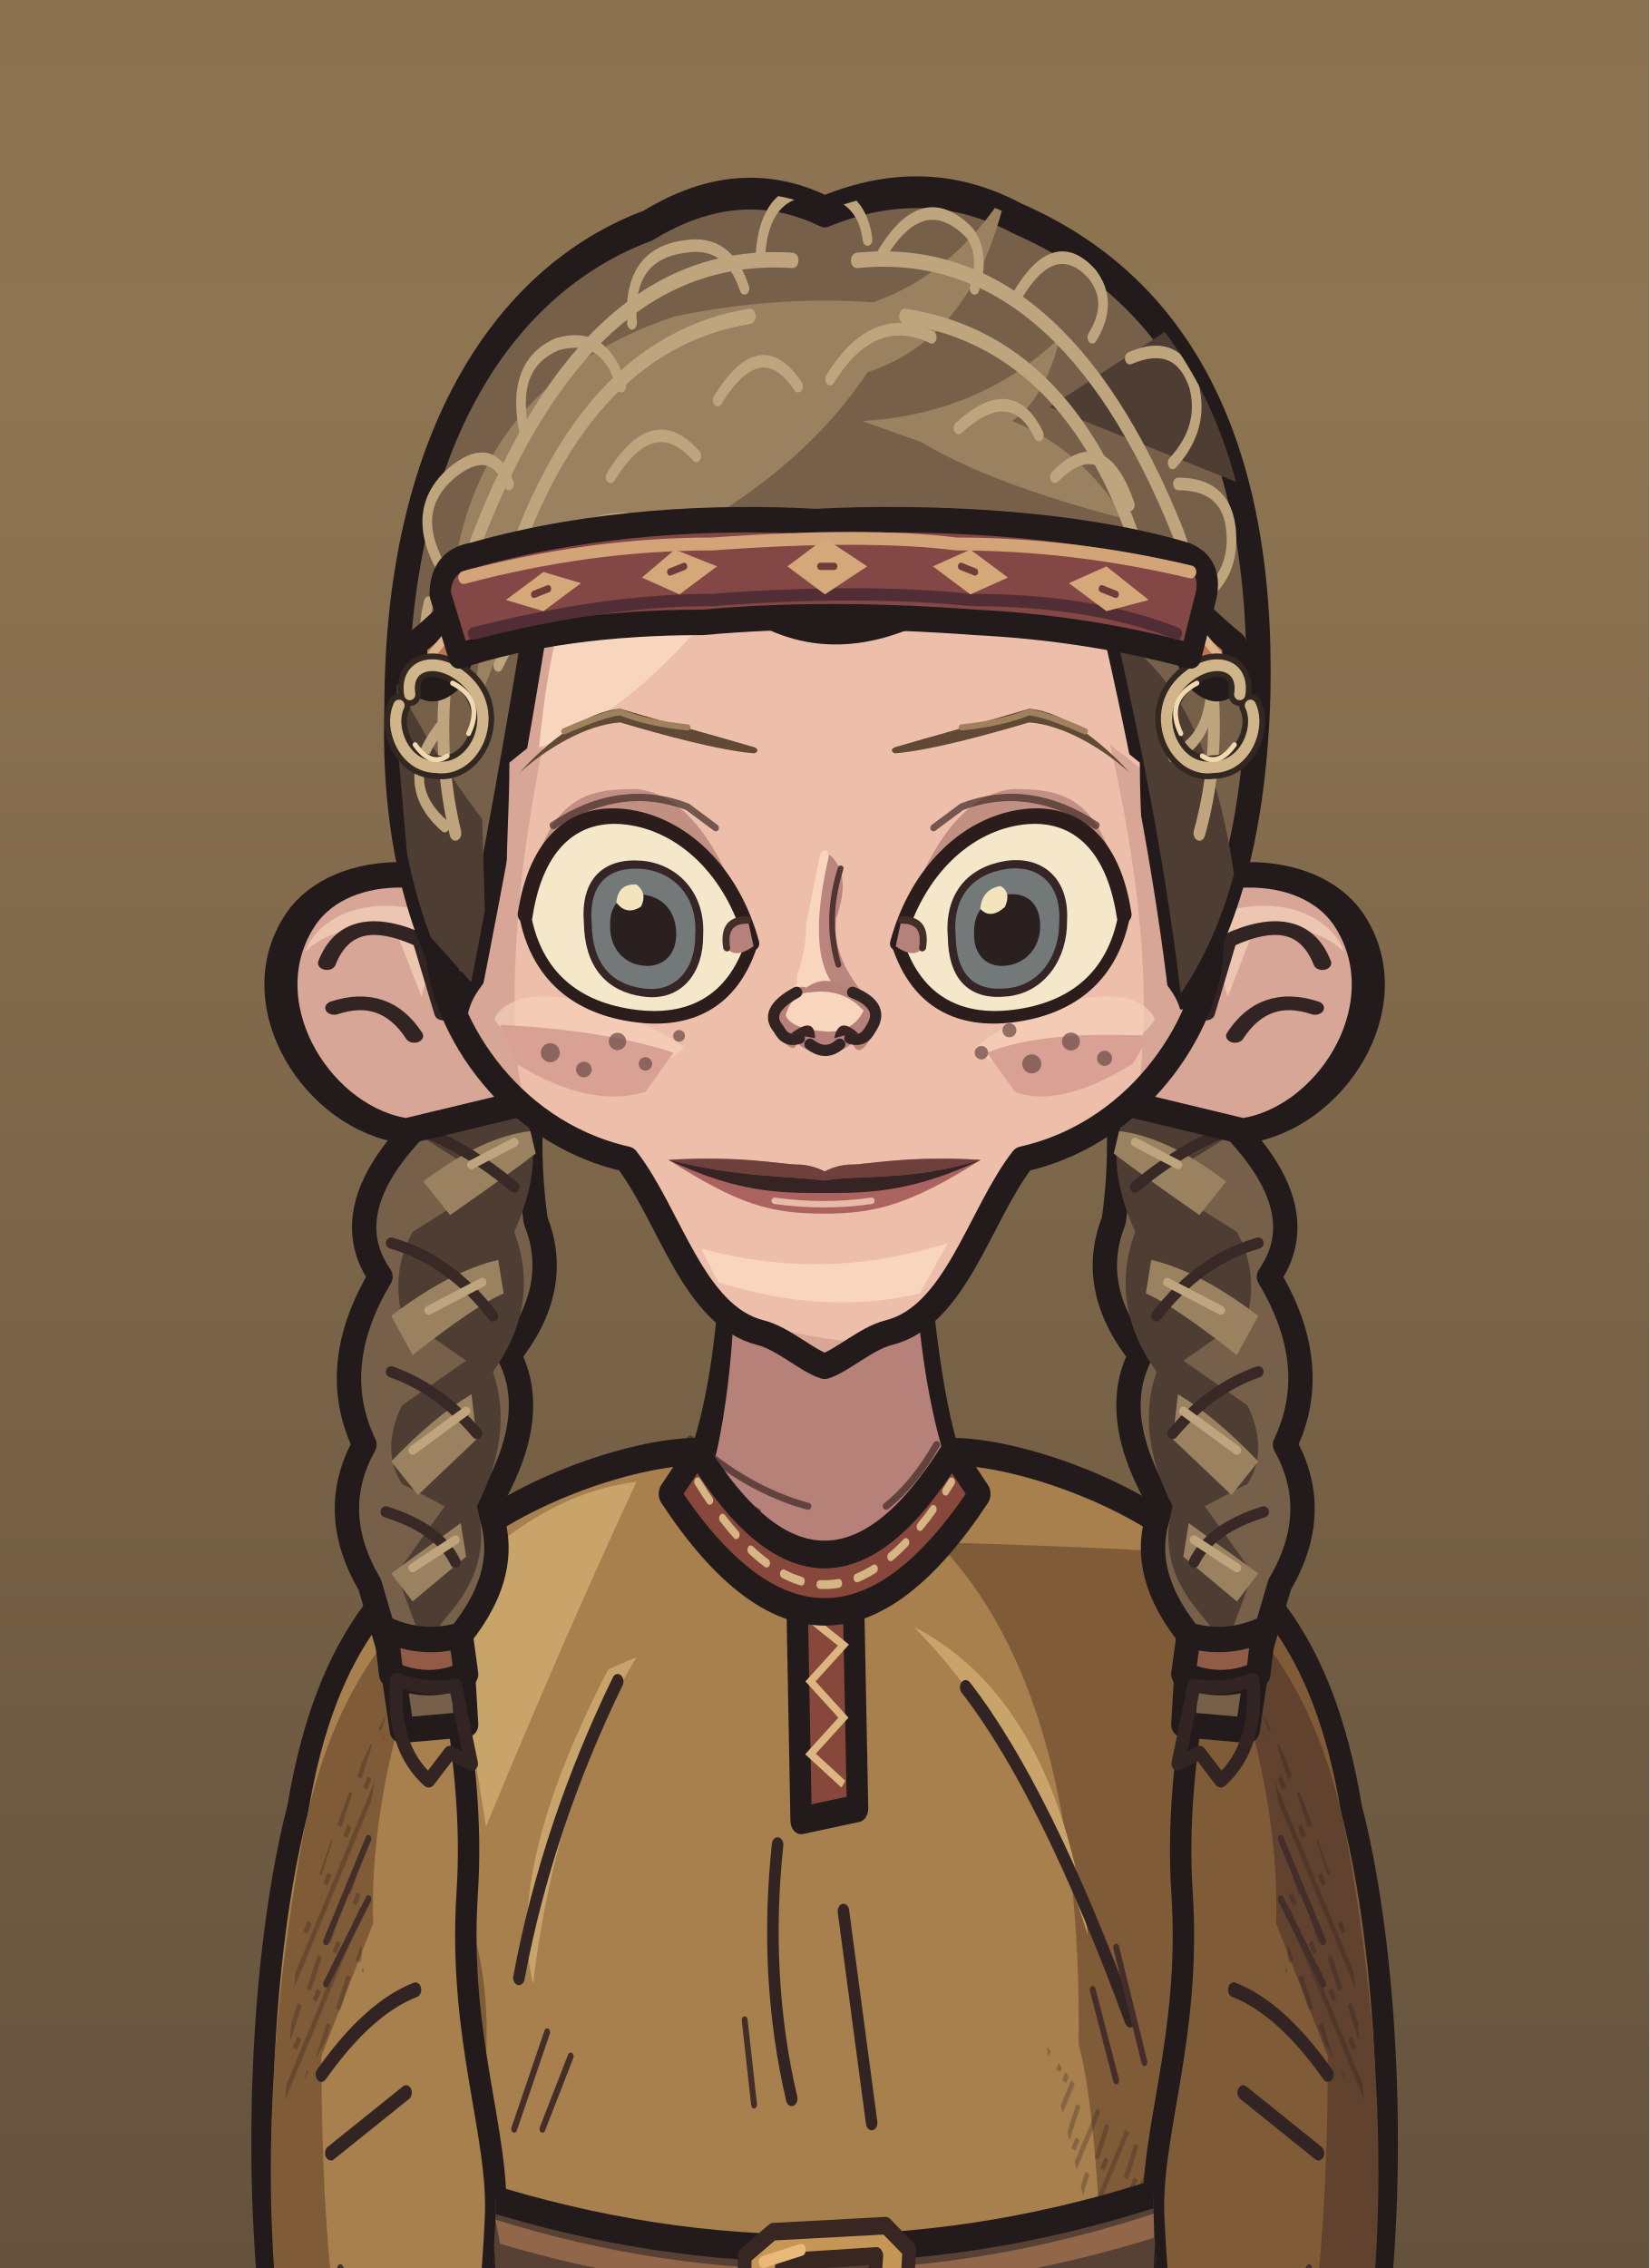
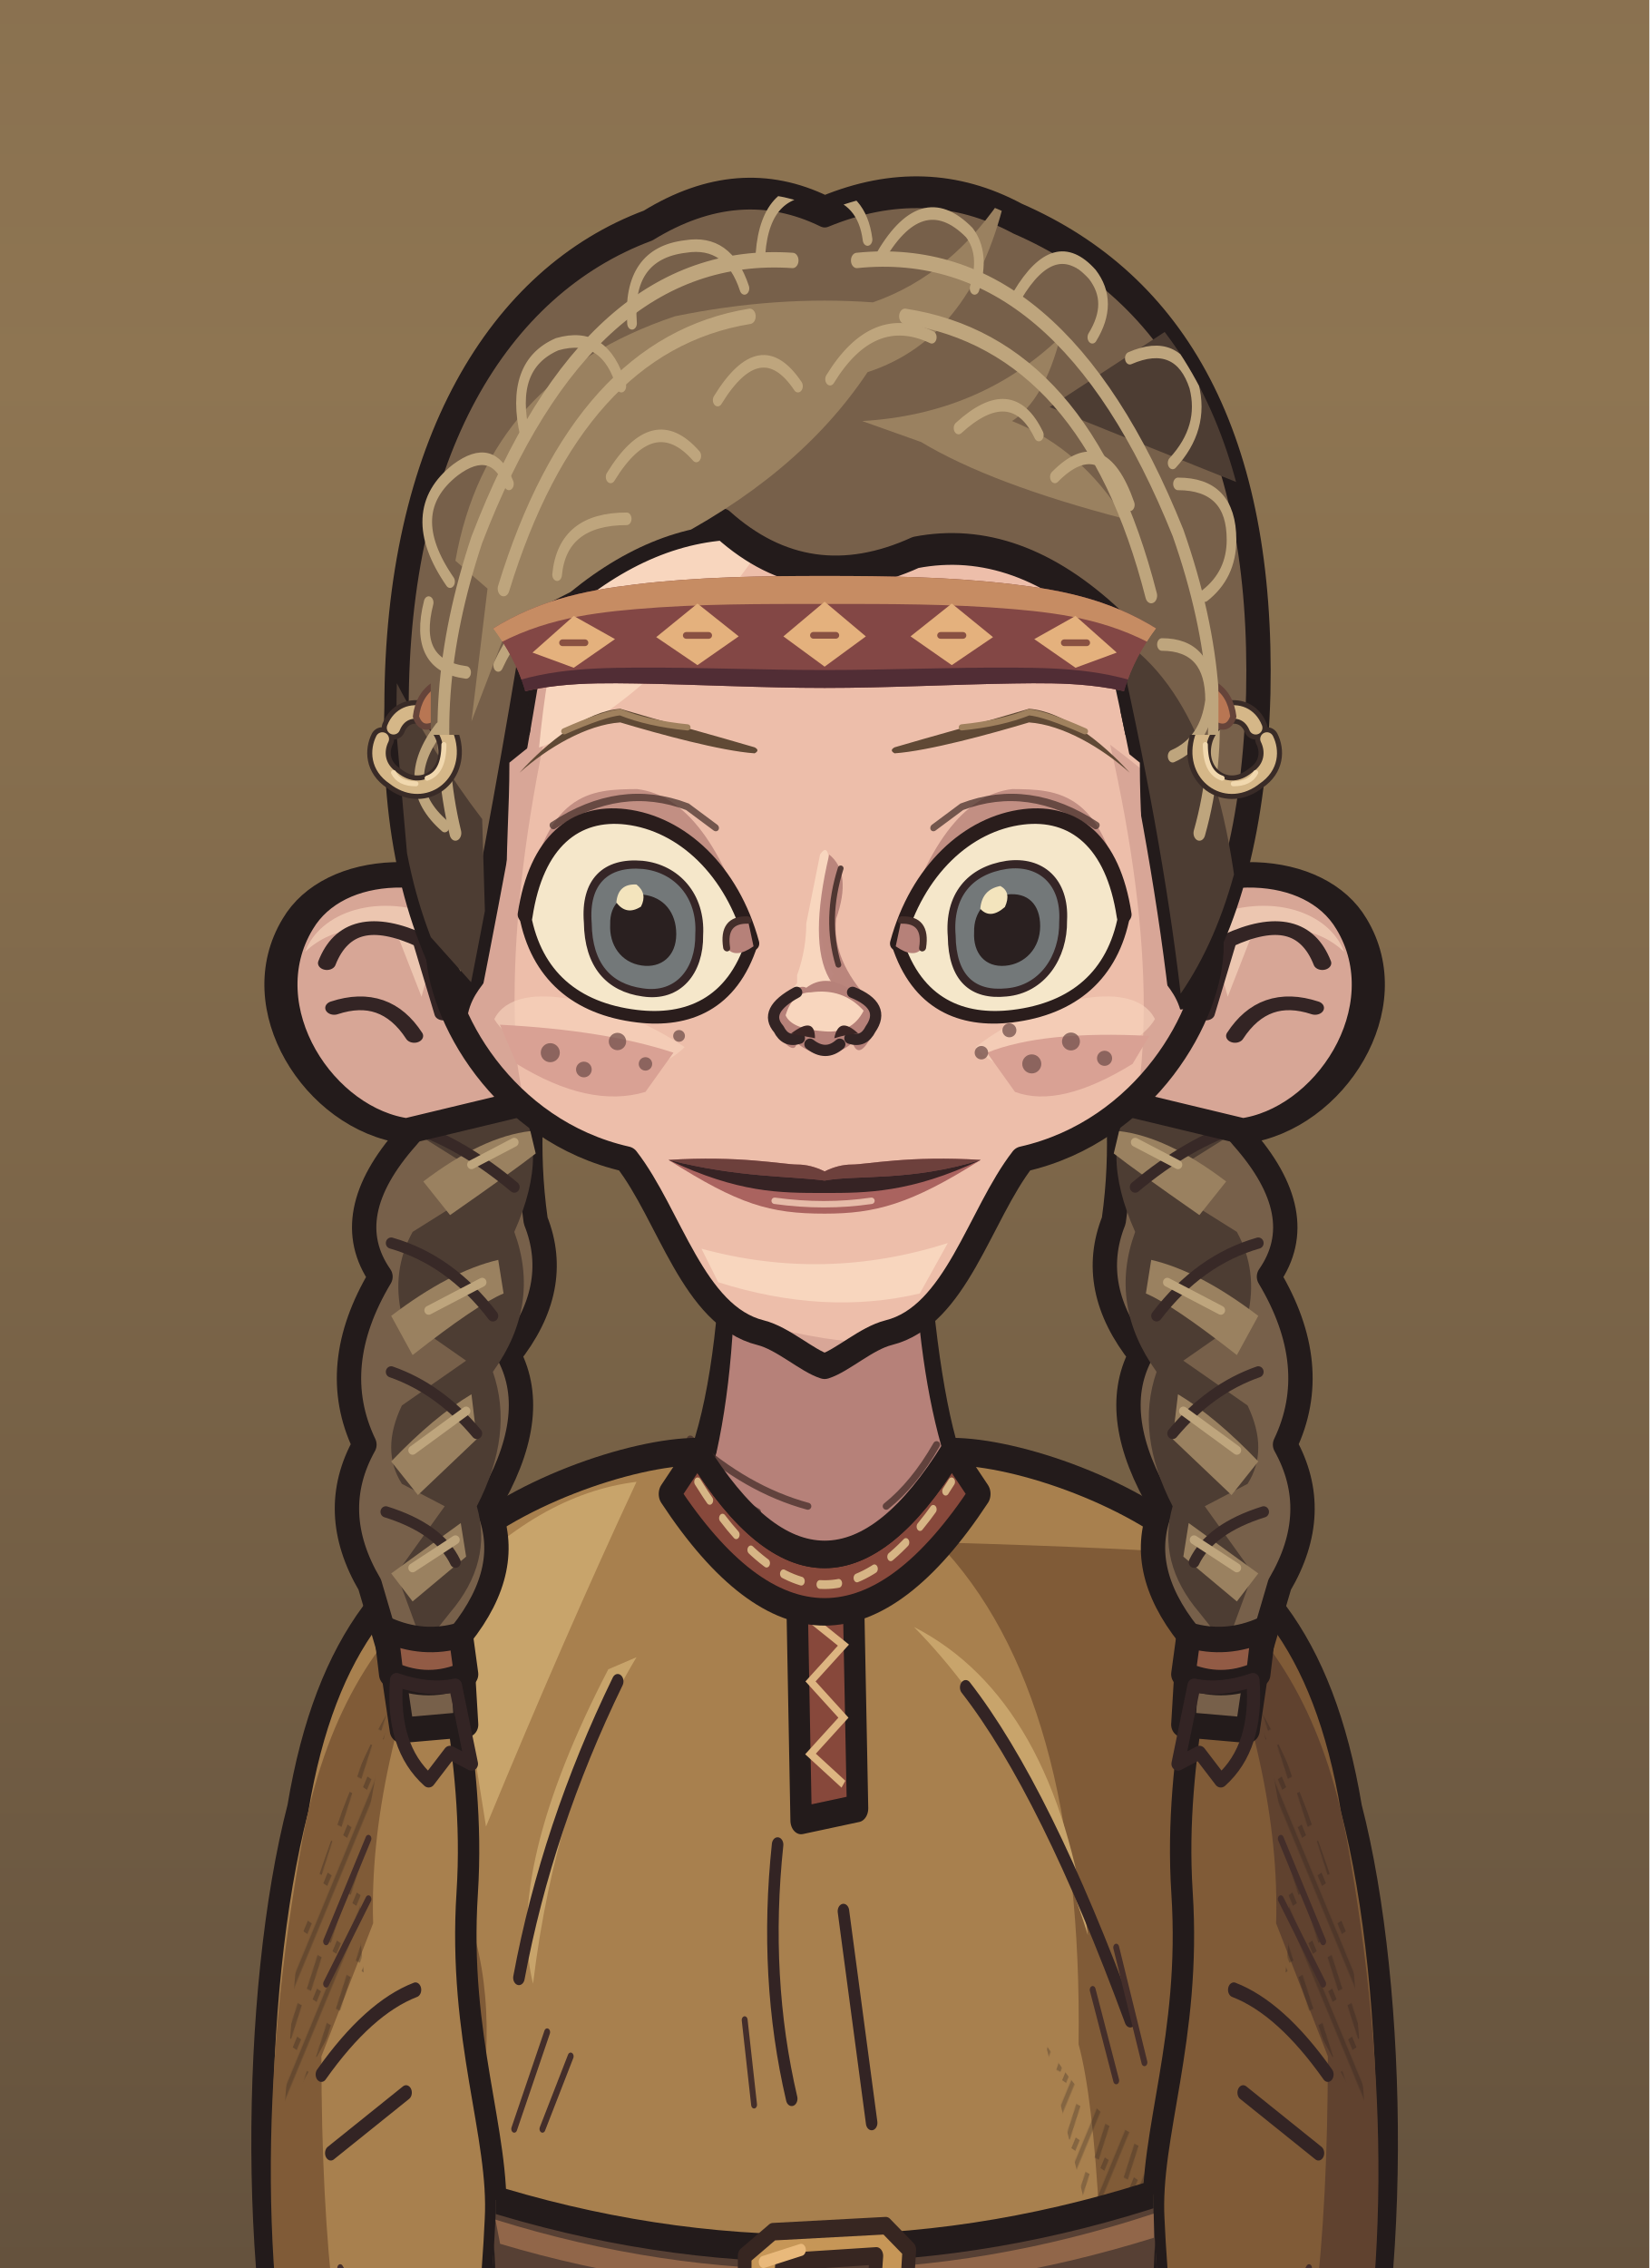
<svg xmlns="http://www.w3.org/2000/svg" xmlns:xlink="http://www.w3.org/1999/xlink" aria-labelledby="title" width="320" height="440" viewBox="0 0 320 440" role="img">
  <defs>
    <style>
      .edge {stroke:#231b1b;stroke-width:4.55;stroke-linecap:round;stroke-linejoin:round}
      .seam {fill:none;stroke:#332424;stroke-width:2.45;stroke-linecap:round;stroke-linejoin:round}
      .etch {fill:none;stroke:#442e2a;stroke-width:1.25;stroke-linecap:round}
      .hair-line {fill:none;stroke:#967661;stroke-width:1.45;stroke-linecap:round}
      .white {fill:#f5e7ca;stroke:#2a1d1c;stroke-width:2.65;stroke-linejoin:round}
      .label {fill:#efdfc1;font:600 20px Georgia,serif}
      .muted {fill:#b8aa96;font:13px 'Segoe UI',sans-serif}
      .section {fill:#dcbb8e;font:600 14px 'Segoe UI',sans-serif}
    </style>
    <linearGradient id="umber" x2="0" y2="1" gradientUnits="objectBoundingBox">
      <stop stop-color="#594639" />
      <stop offset=".56" stop-color="#8e7552" />
      <stop offset="1" stop-color="#3c3029" />
    </linearGradient>
    <linearGradient id="ash" x2="0" y2="1" gradientUnits="objectBoundingBox">
      <stop stop-color="#3b423d" />
      <stop offset=".56" stop-color="#7a7d67" />
      <stop offset="1" stop-color="#242b28" />
    </linearGradient>
    <linearGradient id="rose" x2="0" y2="1" gradientUnits="objectBoundingBox">
      <stop stop-color="#51404a" />
      <stop offset=".56" stop-color="#8a6972" />
      <stop offset="1" stop-color="#372c33" />
    </linearGradient>
    <pattern id="paper-grain" width="63" height="57" patternUnits="userSpaceOnUse">
      <path d="M1 16l2-1m21-4 5-2m16 7 6-1M12 32l3-1m16 11 4-1m20-14 4 1M4 51l5-1m41 0 9-2" fill="none" stroke="#231a1b" stroke-width=".85" opacity=".19" />
      <path d="M4 5l9-1m29 2 2-1M1 40l4-1m12 9 1-1m21-23 4-1m9 12 5-2" fill="none" stroke="#f0dbb5" stroke-width=".85" opacity=".23" />
      <path d="M16 19h.6m13-3h.7m28 6h.7m-39 15h.6m23 4h.6m-12 11h.7m29-39h.7" fill="none" stroke="#21191a" stroke-width="1.2" opacity=".28" stroke-linecap="round" />
    </pattern>
    <pattern id="ink-lines" width="7" height="9" patternUnits="userSpaceOnUse" patternTransform="rotate(28)">
      <path d="M1 -2V10m2.8-8 .6 6m1.9-1v5" stroke="#271d1d" stroke-width=".95" fill="none" opacity=".65" />
    </pattern>
    <radialGradient id="vignette" cx=".5" cy=".39" r=".72">
      <stop offset=".47" stop-color="#20191c" stop-opacity="0" />
      <stop offset="1" stop-color="#20191c" stop-opacity=".48" />
    </radialGradient>
    <g id="firs" fill="currentColor">
      <path d="M10 439Q15 379 12 300L9 220 15 146 15 54 19 80 21 147 28 230 25 326 29 439Z" />
      <path d="M17 169Q27 174 45 174L57 169 49 179 27 187 17 185                M18 194Q29 196 52 192L63 183 56 194 26 205 16 207                M15 225Q46 230 67 218L77 206 71 223 42 238 18 241                M17 252Q48 255 78 245L91 230 84 249 52 266 20 269                M14 282Q40 281 71 278L88 261 84 281 57 291 19 298                M19 312Q43 316 69 310L88 299 84 310 58 322 22 325" />
      <path d="M6 312 0 315V284L11 285M0 266 13 270V250L0 249M0 220 15 221 15 206 0 202                M0 180 16 181V167L0 165M0 141 15 150V138L0 133M0 112 17 127V118L0 104" />
      <path d="M64 440Q55 380 58 324L59 258 63 217 68 222 65 266 68 328 76 440Z                M63 291Q78 294 89 282L100 267 96 283 81 301 62 307                M63 323Q80 323 106 304L98 321 68 339                M63 316Q44 306 37 293L41 307 64 329Z" />
    </g>
    <g id="brambles" fill="none" stroke="currentColor" stroke-linecap="round" stroke-linejoin="round">
      <path stroke-width="3.8" d="M9 440Q13 401 21 380T26 333m-8 57Q39 375 43 352m-28 46Q6 377 0 376M41 440Q41 402 63 385m-20 44q26-6 39-30" />
      <path stroke-width="2" d="M23 364l14-13m-12 4-7-15m20 29 17-4m-15-1 1-11m13 49 2-17m2 14 18-5m-34 32q-12-10-17-10" />
    </g>
    <g id="night-scratches" fill="none" stroke="currentColor" stroke-width="1.2" stroke-linecap="round">
      <path d="M16 113q32-11 54-8m-30 9 16-3m184-40q19-4 44 1m-11 7 19 4                M24 335q33-3 68-16m-44 16 26-4m164-9q31 5 60-3m-39 8 38-3                M27 391q22-6 52-5m168 14q28-8 57-8m-40 11 24-4                M55 178l18-6m177 36 17 3m-12-4 17-1" />
    </g>
    <g id="shirt-setting">
      <rect width="320" height="440" fill="url(#umber)" />
      <path d="M50 217q24 8 64 1l-15 7-56 6m176-90q39-13 70-5l-26 4 28 2-64 6" fill="#856c54" opacity=".5" />
      <use xlink:href="#firs" style="color:#342827" opacity=".52" transform="translate(-26 8)" />
      <use xlink:href="#firs" style="color:#413128" opacity=".58" transform="translate(340 101) scale(-1 .81)" />
      <use xlink:href="#night-scratches" style="color:#dfbb87" opacity=".28" />
      <use xlink:href="#brambles" style="color:#291f22" opacity=".71" />
      <rect width="320" height="440" fill="url(#vignette)" />
      <rect width="320" height="440" fill="url(#paper-grain)" />
    </g>
    <g id="armor-setting">
      <rect width="320" height="440" fill="url(#ash)" />
      <path d="M42 173q49-4 68 3l-43 6 25 3-49 4m151 35q47 10 104-6l-26 14-62 8Z" fill="#707764" opacity=".48" />
      <use xlink:href="#firs" style="color:#27312c" opacity=".64" transform="translate(-36 30)" />
      <use xlink:href="#firs" style="color:#303833" opacity=".75" transform="translate(324 45) scale(-.86 1.03)" />
      <use xlink:href="#brambles" style="color:#252a27" opacity=".62" transform="translate(319 10) scale(-1 1)" />
      <use xlink:href="#night-scratches" style="color:#d8d8a9" opacity=".28" transform="translate(-2 21)" />
      <rect width="320" height="440" fill="url(#vignette)" />
      <rect width="320" height="440" fill="url(#paper-grain)" />
    </g>
    <g id="woman-setting">
      <rect width="320" height="440" fill="url(#rose)" />
      <path d="M44 235q40-4 76-1l-20 6-36 2 19 3-44 5m183-50q35 3 60-3l-24 9-31 2" fill="#775d65" opacity=".6" />
      <use xlink:href="#firs" style="color:#3b2b34" opacity=".58" transform="translate(-20 84) scale(.86 .91)" />
      <use xlink:href="#firs" style="color:#3d2e39" opacity=".68" transform="translate(327 54) scale(-.85 .98)" />
      <path d="M300 440q-2-82-6-173l-9-103 7-35 12 42 9 98 7 171Z                M294 195q-10-18-25-24l-15-1 13-4 11 2 18 15                M285 162q-13-22-34-27l-7 4 7-11 17 4 20 17                M303 242q-18-23-36-27l-13 3 15-9 11 2 21 15" fill="#3a2b33" opacity=".64" />
      <use xlink:href="#brambles" style="color:#2d2229" opacity=".8" transform="translate(12 6)" />
      <use xlink:href="#night-scratches" style="color:#e1b8a8" opacity=".28" transform="translate(0 7)" />
      <rect width="320" height="440" fill="url(#vignette)" />
      <rect width="320" height="440" fill="url(#paper-grain)" />
    </g>
    <pattern id="mail-rings" width="14" height="13" patternUnits="userSpaceOnUse" patternTransform="rotate(-7)">
      <path d="M-1 2q3-3 6 0 1 3-2 5Q0 8-1 5M6 2q3-3 6 0 1 3-2 5Q7 8 6 5M3 8q3-3 6 0 1 3-2 5-3 1-4-2M10 8q3-3 6 0" fill="none" stroke="#2d2c28" stroke-width="1.6" stroke-linecap="round" />
      <path d="M-.5 4q1.5-2 3-1m5 1q1.4-2 3-1M4 10q1.5-2 3-1m4 1q1.4-2 3-1" fill="none" stroke="#9a9b87" stroke-width="1.12" opacity=".78" stroke-linecap="round" />
    </pattern>
    <pattern id="armor-plates" width="47" height="24" patternUnits="userSpaceOnUse" patternTransform="translate(4 4) rotate(2)">
      <path d="M1 0l21 .7 1 18-3 3-17-1-1-4Zm24 1 19-1 2 15-3 7-19-2Z" fill="#85867a" stroke="#352e2a" stroke-width="1.75" stroke-linejoin="round" />
      <path d="M2 2l18 .2-.2 4L5 7 4 17Zm24 0 16-1 1 4-14 2-3 10Z" fill="#a9a58d" />
      <path d="M19 4l4 14-3 3-16-1 13-4Zm22 2 4 10-2 5-17-1 13-4Z" fill="#62655f" />
      <path d="M7 7l1-.5m6 12 3-2m16-7 5-1m-7 5 4-2" fill="none" stroke="#d0c0a0" stroke-width=".9" opacity=".76" />
      <path d="M6 12q2-2 2.7 1-1 2.2-2.7.5Zm12 1q1.8-2 2.4.6-1 2.6-2.5.8Zm11 1q1-2.2 2.8-1-.2 2.9-2.8 2.1Zm12-2q2.2-1.4 2.3.8-1 2.3-2.3.5Z" fill="#3c342d" />
    </pattern>
    <clipPath id="portrait-frame">
      <rect width="320" height="752" />
    </clipPath>
    <clipPath id="wardrobe-torso-mask">
      <path d="M133 273 C119 273 93 280 80 290 C77 305 86 322 84 346 C82 370 91 386 90 400 C89 418 82 476 57 622 Q160 641 263 622 C238 476 231 418 230 400 C229 386 238 370 236 346 C234 322 243 305 240 290 C227 280 201 273 187 273 Q160 307 133 273Z" />
    </clipPath>
    <clipPath id="wardrobe-sleeve-mask">
      <path d="M91 284 C69 291 54 304 48 332 C38 362 37 415 50 445 H92 L109 336Z" />
    </clipPath>
    <clipPath id="face-shape-clip">
      <path d="M 160 54 C 194 54 221 71 225 128 C 226 143 229 156 229 169 C 229 181 217.52 202 195.4 207 C 187.636 217 183.5 235 171.44 238 C 167.44 239 163.168 243 160 244 C 156.832 243 152.56 239 148.56 238 C 136.5 235 132.364 217 124.6 207 C 102.48 202 91 181 91 169 C 91 156 94 143 95 128 C 99 71 126 54 160 54 Z" />
    </clipPath>
    <clipPath id="face-features-eye-left">
      <path d="M-21 0 C-19 -13 -12 -19 -3 -19 C7 -19 16 -12 19.5 0 C16 11 8 15 -1 15 C-12 15 -19 10 -21 0Z" />
    </clipPath>
    <clipPath id="face-features-eye-right">
      <path d="M-21 0 C-19 -13 -12 -19 -3 -19 C7 -19 16 -12 19.5 0 C16 11 8 15 -1 15 C-12 15 -19 10 -21 0Z" />
    </clipPath>
    <clipPath id="face-features-nose-bridge">
      <path d="M154 144H167V179L172 185V187H149V185L154 179Z" />
    </clipPath>
    <mask id="hair-face-opening" maskUnits="userSpaceOnUse" x="0" y="0" width="320" height="440">
      <rect fill="white" x="0" y="0" width="320" height="440" />
      <g clip-path="url(#face-shape-clip)">
        <path d="M103.7 136.2C110.5 130.664 117.5 125.182 123.5 124.782C130.5 126.882 141.5 129.882 149 131.664Q160 139.664 171 131.664C178.5 129.882 189.5 126.882 196.5 124.782C202.5 125.182 209.5 130.664 216.3 136.2C216.3 145.2 216.9 149 216.9 166C216.9 175 224 175 224 184V300H96V184C96 175 103.1 175 103.1 166C103.1 149 103.7 145.2 103.7 136.2Z" fill="black" />
      </g>
    </mask>
    <clipPath id="hair-crown-clip">
-       <path d="M93 176Q79 159 80 133C80 96 99 72 127 64Q144 56 160 62Q179 56 196 63C226 73 242 95 241 131Q240 159 226.5 174Q223 151 214 121Q196 108 177 119 Q157 126 141 115 Q123 108 106 121Q101 145 93 176Z" />
+       <path d="M93 176Q79 159 80 133C80 96 99 72 127 64Q144 56 160 62Q179 56 196 63C226 73 242 95 241 131Q240 159 226.5 174Q223 151 214 121Q196 108 177 110.817 Q157 117.817 141 106.817 Q123 108 106 121Q101 145 93 176Z" />
+     </clipPath>
+     <clipPath id="headband-temple-hair">
+       <path d="M89.618 109.458H98.618Q107.618 119.858 107.618 131.258H89.618Z" />
+       <path d="M89.618 109.458H98.618Q107.618 119.858 107.618 131.258H89.618Z" transform="translate(320 0) scale(-1 1)" />
    </clipPath>
    <clipPath id="full-costume-hands-clip">
      <rect x="0" y="447" width="320" height="305" />
    </clipPath>
  </defs>
  <svg width="320" height="440" viewBox="81.938 380.67 156.125 214.671" overflow="hidden">
    <rect width="320" height="752" fill="url(#umber)" />
    <g data-part="child-figure" transform="translate(160 731) scale(0.53) translate(-160 -661)">
      <g data-part="full-costume">
        <ellipse cx="160" cy="661" rx="98" ry="10" fill="#261f20" opacity=".5" />
        <g transform="matrix(1 0 0 .76 0 105.6)">
          <g>
            <g transform="translate(9 0)">
              <path d="M99 689Q119 683 138 691L142 718Q139 728 120 729H86Q72 728 77 717Q82 708 99 704Z" fill="#654939" class="edge" />
              <path d="M86 718Q108 706 137 711L139 720Q110 730 83 724Z" fill="#87624a" />
              <path d="M101 711L103 700Q115 704 136 707" class="etch" />
              <path d="M83 725Q108 731 137 724" class="seam" />
            </g>
          </g>
          <g transform="translate(320 0) scale(-1 1)">
            <g transform="translate(9 0)">
              <path d="M99 689Q119 683 138 691L142 718Q139 728 120 729H86Q72 728 77 717Q82 708 99 704Z" fill="#654939" class="edge" />
              <path d="M86 718Q108 706 137 711L139 720Q110 730 83 724Z" fill="#87624a" />
              <path d="M101 711L103 700Q115 704 136 707" class="etch" />
              <path d="M83 725Q108 731 137 724" class="seam" />
            </g>
          </g>
        </g>
      </g>
      <g clip-path="url(#portrait-frame)">
        <g data-part="neck">
          <g id="face-shape-neck">
            <path d="M 144 219 Q 143 249 137 263 Q 130 270 114 278 L 131 301 189 301 206 278 Q 190 270 183 263 Q 178 250 176 219 Z" fill="#e0b09f" class="edge" />
            <path d="M 144 224 176 224 Q 177 247 182 262 Q 178 275 160 277 Q 142 275 139 266 Q 144 249 144 224 Z" fill="#b68179" />
            <path d="M 136 257 q 10 9 21 12 m -16 -3 7 4 m 32 -12 q -4 7 -9 11" class="etch" opacity=".75" />
          </g>
        </g>
        <g data-part="wardrobe" transform="matrix(0.84 0 0 1.08 25.6 -35.6)">
          <path d="M91 284 C69 291 54 304 48 332 C38 362 37 415 50 445 H92 L109 336Z" fill="#a8804e" class="edge" />
          <path d="M49 337 Q56 308 80 294 Q63 326 64 351 L53 373 Q53 421 64 444 H50 Q35 397 49 337Z" fill="#805b37" />
          <path d="M48 354 Q59 326 68 315 Q59 342 62 359 L45 383Z" fill="url(#ink-lines)" opacity=".44" />
          <path d="M53 376 q10 -11 20 -14 m-18 27 16 -10 M52 414 q4 11 13 21" class="seam" />
          <path d="M54 354 l9 -17 m-9 24 9 -14 m-6 61 10 13" class="etch" />
          <g clip-path="url(#wardrobe-sleeve-mask)">
            <path d="M44 437Q71 444 97 437V445H44Z" fill="#805b37" />
            <path d="M44 437Q71 444 97 437" fill="none" stroke="#60422f" stroke-width="2" />
          </g>
          <g transform="translate(320 0) scale(-1 1)">
            <path d="M91 284 C69 291 54 304 48 332 C38 362 37 415 50 445 H92 L109 336Z" fill="#805b37" class="edge" />
            <path d="M49 337 Q56 308 80 294 Q63 326 64 351 L53 373 Q53 421 64 444 H50 Q35 397 49 337Z" fill="#60422f" />
            <path d="M48 354 Q59 326 68 315 Q59 342 62 359 L45 383Z" fill="url(#ink-lines)" opacity=".44" />
            <path d="M53 376 q10 -11 20 -14 m-18 27 16 -10 M52 414 q4 11 13 21" class="seam" />
            <path d="M54 354 l9 -17 m-9 24 9 -14 m-6 61 10 13" class="etch" />
            <g clip-path="url(#wardrobe-sleeve-mask)">
              <path d="M44 437Q71 444 97 437V445H44Z" fill="#805b37" />
              <path d="M44 437Q71 444 97 437" fill="none" stroke="#60422f" stroke-width="2" />
            </g>
          </g>
          <path d="M133 273 C119 273 93 280 80 290 C77 305 86 322 84 346 C82 370 91 386 90 400 C89 418 82 476 57 622 Q160 641 263 622 C238 476 231 418 230 400 C229 386 238 370 236 346 C234 322 243 305 240 290 C227 280 201 273 187 273 Q160 307 133 273Z" fill="#a8804e" />
          <g data-part="torso" clip-path="url(#wardrobe-torso-mask)">
            <path d="M80 296 Q99 280 120 278 Q105 303 88 335Z" fill="#c8a46b" />
            <path d="M184 288 Q227 289 240 290 L268 632 H213 Q226 405 214 371 Q215 313 184 288Z" fill="#805b37" />
            <path d="M81 344 Q91 359 87 381 L72 402 L64 359Z" fill="#805b37" />
            <path d="M207 371 Q223 390 235 386 L234 416 L220 412Z" fill="url(#ink-lines)" opacity=".42" />
            <path d="M120 307 Q103 329 98 361 Q92 342 114 309Z M179 302 Q209 314 216 353 Q203 321 179 302Z" fill="#c8a46b" />
            <path d="M133 412Q124 460 113 617Q100 602 133 412Z M174 418Q185 444 197 619Q183 606 174 418Z" fill="#c8a46b" opacity=".68" />
            <path d="M134 423Q120 480 113 610 M158 447Q157 490 150 612" class="etch" />
            <path d="M62 615Q160 634 258 615" class="seam" />
            <path d="M116 311 Q101 335 95 360 M190 312 Q207 329 225 367 M150 338 q-3 22 3 42 m11 -31 6 35 M184 420q5 12 6 24" class="seam" />
            <path d="M101 369 l-7 16 m12 -12 -6 12 M222 355 l6 19 m-11 -12 5 15 M143 367 l2 14 m65 44 4 13" class="etch" />
            <path d="M154 292h12l1 40-12 2Z" fill="#87483b" class="edge" />
            <path d="M156 300l8 5-7 6 7 6-7 6 7 5" fill="none" stroke="#ddb581" stroke-width="1.4" />
            <path d="M133 273 Q160 307 187 273 L193 280 Q160 319 127 280Z" fill="#87483b" class="edge" />
            <path d="M133 278 Q160 312 187 278" fill="none" stroke="#d6b585" stroke-width="1.45" stroke-dasharray="4 4" stroke-linecap="round" />
          </g>
          <path d="M133 273 C119 273 93 280 80 290 C77 305 86 322 84 346 C82 370 91 386 90 400 C89 418 82 476 57 622 Q160 641 263 622 C238 476 231 418 230 400 C229 386 238 370 236 346 C234 322 243 305 240 290 C227 280 201 273 187 273 Q160 307 133 273Z" fill="none" class="edge" />
          <g data-part="belt" clip-path="url(#wardrobe-torso-mask)">
            <path d="M87 396 Q160 414 233 395 L232 413 Q160 430 88 414Z" fill="#574034" class="edge" />
            <path d="M90 400 Q160 417 230 399 L230 403 Q160 420 91 404Z" fill="#916649" />
            <path d="M92 410 Q160 426 228 409" fill="none" stroke="#bd9369" stroke-width="1.35" stroke-dasharray="3 3" stroke-linecap="round" />
            <path d="M149 402l24 -1 5 4-1 13-5 4-24 -1-5 -4v-11Z M151 407l-1 9 20 1 1 -11Z" fill="#c69657" fill-rule="evenodd" stroke="#372621" stroke-width="2.9" stroke-linejoin="round" />
            <path d="M156 412l16 -1m-25 -4 8 -2" fill="none" stroke="#e9b97b" stroke-width="2" stroke-linecap="round" />
          </g>
        </g>
        <g id="hair-braid" transform="matrix(0.956 0 0 1 7.059 0)">
          <g transform="translate(0 10)">
            <path d="M220 155C232 169 227 181 238 193Q251 207 243 218q10 16 3 30 7 12-1 25l-4 13-2 13-12-1 1-16q-10-12-5-23-10-16-4-27-10-12-5-24C218 181 208 169 220 155Z" fill="#77604a" class="edge" />
            <path d="M229 184Q235 188 237 192l-15 9 15 9q4 7 2 15l-12 8 12 8q4 8 0 14l-8 4 9 12-5 13-5-6q-8-9-5-19-7-13-3-24-9-12-4-25-7-15 0-24Z" fill="#4d3d33" />
            <path d="M215 192q9 1 20 9l-5 6q-12-8-16-11Zm6 23q9 2 20 10l-4 7q-12-9-17-11Zm5 24q7 4 15 12l-5 6-11-10Zm2 23 13 9-4 5-10-8Z" fill="#9a8160" />
            <path d="M218 202q10-8 20-11m-16 34q8-10 19-13m-16 34q7-8 16-11m-12 34q3-6 13-9" fill="none" stroke="#382927" stroke-width="2" stroke-linecap="round" stroke-linejoin="round" />
            <path d="M218 194l8 4m-2 21 10 5m-7 18 10 7m-8 16 8 5" fill="none" stroke="#bea57d" stroke-width="1.6" stroke-linecap="round" stroke-linejoin="round" />
            <path d="M228 282q7 2 14-1l-1 8q-7 3-14 0Z" fill="#925b45" class="edge" />
            <path d="M229 291q5 1 11-1 1 12-6 18l-4-5-4 2Z" fill="#4d3d33" class="seam" />
          </g>
          <g transform="translate(320 0) scale(-1 1)">
            <g transform="translate(0 10)">
              <path d="M220 155C232 169 227 181 238 193Q251 207 243 218q10 16 3 30 7 12-1 25l-4 13-2 13-12-1 1-16q-10-12-5-23-10-16-4-27-10-12-5-24C218 181 208 169 220 155Z" fill="#77604a" class="edge" />
              <path d="M229 184Q235 188 237 192l-15 9 15 9q4 7 2 15l-12 8 12 8q4 8 0 14l-8 4 9 12-5 13-5-6q-8-9-5-19-7-13-3-24-9-12-4-25-7-15 0-24Z" fill="#4d3d33" />
              <path d="M215 192q9 1 20 9l-5 6q-12-8-16-11Zm6 23q9 2 20 10l-4 7q-12-9-17-11Zm5 24q7 4 15 12l-5 6-11-10Zm2 23 13 9-4 5-10-8Z" fill="#9a8160" />
              <path d="M218 202q10-8 20-11m-16 34q8-10 19-13m-16 34q7-8 16-11m-12 34q3-6 13-9" fill="none" stroke="#382927" stroke-width="2" stroke-linecap="round" stroke-linejoin="round" />
              <path d="M218 194l8 4m-2 21 10 5m-7 18 10 7m-8 16 8 5" fill="none" stroke="#bea57d" stroke-width="1.6" stroke-linecap="round" stroke-linejoin="round" />
              <path d="M228 282q7 2 14-1l-1 8q-7 3-14 0Z" fill="#925b45" class="edge" />
              <path d="M229 291q5 1 11-1 1 12-6 18l-4-5-4 2Z" fill="#4d3d33" class="seam" />
            </g>
          </g>
        </g>
        <g id="face-shape">
          <g id="face-shape-ears">
            <g transform="translate(101 179) scale(-1.3 1)">
              <path d="M -4 -15 C 7 -26 22 -25 27 -14 C 34 1 24 21 12 23 L -4 18 Z" fill="#d7a696" class="edge" />
              <path d="M 7 -15 C 16 -20 24 -16 26 -9 C 22 -14 16 -14 13 -11 L 10 -1 Z" fill="#f8d6be" opacity=".66" />
              <path d="M 23 -7 Q 20 -17 10 -11 L 7 2 M 22 1 Q 15 -2 11 6" class="seam" />
            </g>
            <g transform="translate(219 179) scale(1.3 1)">
              <path d="M -4 -15 C 7 -26 22 -25 27 -14 C 34 1 24 21 12 23 L -4 18 Z" fill="#d7a696" class="edge" />
              <path d="M 7 -15 C 16 -20 24 -16 26 -9 C 22 -14 16 -14 13 -11 L 10 -1 Z" fill="#f8d6be" opacity=".66" />
              <path d="M 23 -7 Q 20 -17 10 -11 L 7 2 M 22 1 Q 15 -2 11 6" class="seam" />
            </g>
          </g>
          <path d="M 160 54 C 194 54 221 71 225 128 C 226 143 229 156 229 169 C 229 181 217.52 202 195.4 207 C 187.636 217 183.5 235 171.44 238 C 167.44 239 163.168 243 160 244 C 156.832 243 152.56 239 148.56 238 C 136.5 235 132.364 217 124.6 207 C 102.48 202 91 181 91 169 C 91 156 94 143 95 128 C 99 71 126 54 160 54 Z" fill="#edbeaa" />
          <g clip-path="url(#face-shape-clip)">
            <path d="M 70 141 Q 104 91 123 84 Q 102 148 105 189 Q 110 231 160 239 Q 192 244 211 214 Q 223 186 211 133 Q 235 151 250 174 L 250 265 70 265 Z" fill="#d8a697" />
            <path d="M 109 133.5 Q 114 80 142 79 Q 173 70 195 88 Q 174 79 152 93 Q 130 126 109 133.5 Z" fill="#f8d6be" />
            <g transform="translate(160 0) scale(-1 1)">
              <path d="M 25 187 C 37 179 55 174 59 182 C 55 189 34 196 25 187 Z" fill="#f8d6be" opacity=".605" />
              <path d="M 27 188 Q 39 184 58 183 L 55 190 Q 42 198 32 195 Z" fill="#d9a194" />
            </g>
            <g transform="translate(160 0) scale(1 1)">
              <path d="M 27 187 C 37 179 55 174 59 182 C 55 189 34 196 27 187 Z" fill="#f8d6be" opacity=".605" />
              <path d="M 29 188 Q 39 184 58 185 L 55 190 Q 42 198 34 195 Z" fill="#d9a194" />
            </g>
            <path d="M 92 183 Q 99 211 120 232 L 132 247 119 248 Q 98 234 85 212 Z M 229 184 Q 224 217 203 241 L 193 250 209 247 Q 230 233 240 211 Z" fill="url(#ink-lines)" opacity=".14" />
            <path d="M 138 223 Q 160 229 182 222 L 177 231 Q 160 235 141 229 Z" fill="#f8d6be" />
            <circle cx="111" cy="188" r="1.7" fill="#76534e" opacity=".78" />
            <circle cx="117" cy="191" r="1.4" fill="#76534e" opacity=".78" />
            <circle cx="123" cy="186" r="1.55" fill="#76534e" opacity=".78" />
            <circle cx="128" cy="190" r="1.2" fill="#76534e" opacity=".78" />
            <circle cx="134" cy="185" r="1.05" fill="#76534e" opacity=".78" />
            <circle cx="188" cy="188" r="1.2" fill="#76534e" opacity=".78" />
            <circle cx="193" cy="184" r="1.25" fill="#76534e" opacity=".78" />
            <circle cx="197" cy="190" r="1.7" fill="#76534e" opacity=".78" />
            <circle cx="204" cy="186" r="1.6" fill="#76534e" opacity=".78" />
            <circle cx="210" cy="189" r="1.35" fill="#76534e" opacity=".78" />
          </g>
          <path d="M 160 54 C 194 54 221 71 225 128 C 226 143 229 156 229 169 C 229 181 217.52 202 195.4 207 C 187.636 217 183.5 235 171.44 238 C 167.44 239 163.168 243 160 244 C 156.832 243 152.56 239 148.56 238 C 136.5 235 132.364 217 124.6 207 C 102.48 202 91 181 91 169 C 91 156 94 143 95 128 C 99 71 126 54 160 54 Z" fill="none" class="edge" />
        </g>
        <g clip-path="url(#face-shape-clip)">
          <g data-part="eyes">
            <g transform="matrix(1 0.12 0 1.04 127.5 166)">
              <path d="M-21 0 C-18 -22 -9 -23 -1 -24 Q12 -24 19.5 0Z" fill="#b68179" opacity=".78" />
              <path d="M-16 -16 Q-4 -25 8 -22 L13 -19" class="etch" opacity=".72" />
              <path d="M-21 0 C-19 -13 -12 -19 -3 -19 C7 -19 16 -12 19.5 0 C16 11 8 15 -1 15 C-12 15 -19 10 -21 0Z" class="white" style="stroke-width:2.15" />
              <g clip-path="url(#face-features-eye-left)">
                <g transform="translate(0 0) scale(1 1)">
                  <path d="M-9.8 0 C-10.4 -7 -6.6 -10.9 0 -11.1 C6.1 -11.2 10.5 -7 10.1 -.3 C10.2 5.9 6.4 11 0 10.8 C-6.1 10.7 -9.7 7.2 -9.8 0Z" fill="#737879" stroke="#352526" stroke-width="1.4" />
                  <path d="M-5.8 -.2C-5.9-3.8-3.5-6 .1-6 3.8-6 6-3.6 6 .1 6 3.9 3.3 6.3-.2 6.2-3.9 6.1-6 3.3-5.8-.2Z" fill="#2a2020" />
                  <path d="M-4.7-4.1Q-4.4-7.4-1.1-7.6 .9-6.3-.3-3.9-2.9-2-4.7-4.1Z" fill="#f3e4bd" />
                </g>
              </g>
              <path d="M-21 0 C-19 -13 -12 -19 -3 -19 C7 -19 16 -12 19.5 0" fill="none" stroke="#2a1d1c" stroke-width="2.65" stroke-linecap="round" />
              <path d="M18.8 -3.8 Q14.2 -3.4 15 1.4 Q16.5 3.2 19.8 .6Z" fill="#b68179" />
              <path d="M18.8 -3.8 Q14.2 -3.4 15 1.4" class="etch" />
            </g>
            <g transform="matrix(-1 0.12 0 1.04 192.5 166)">
              <path d="M-21 0 C-18 -22 -9 -23 -1 -24 Q12 -24 19.5 0Z" fill="#b68179" opacity=".78" />
              <path d="M-16 -16 Q-4 -25 8 -22 L13 -19" class="etch" opacity=".72" />
              <path d="M-21 0 C-19 -13 -12 -19 -3 -19 C7 -19 16 -12 19.5 0 C16 11 8 15 -1 15 C-12 15 -19 10 -21 0Z" class="white" style="stroke-width:2.15" />
              <g clip-path="url(#face-features-eye-right)">
                <g transform="translate(0 0) scale(-1 1)">
                  <path d="M-9.8 0 C-10.4 -7 -6.6 -10.9 0 -11.1 C6.1 -11.2 10.5 -7 10.1 -.3 C10.2 5.9 6.4 11 0 10.8 C-6.1 10.7 -9.7 7.2 -9.8 0Z" fill="#737879" stroke="#352526" stroke-width="1.4" />
                  <path d="M-5.8 -.2C-5.9-3.8-3.5-6 .1-6 3.8-6 6-3.6 6 .1 6 3.9 3.3 6.3-.2 6.2-3.9 6.1-6 3.3-5.8-.2Z" fill="#2a2020" />
                  <path d="M-4.7-4.1Q-4.4-7.4-1.1-7.6 .9-6.3-.3-3.9-2.9-2-4.7-4.1Z" fill="#f3e4bd" />
                </g>
              </g>
              <path d="M-21 0 C-19 -13 -12 -19 -3 -19 C7 -19 16 -12 19.5 0" fill="none" stroke="#2a1d1c" stroke-width="2.65" stroke-linecap="round" />
              <path d="M18.8 -3.8 Q14.2 -3.4 15 1.4 Q16.5 3.2 19.8 .6Z" fill="#b68179" />
              <path d="M18.8 -3.8 Q14.2 -3.4 15 1.4" class="etch" />
            </g>
          </g>
          <g data-part="brows">
            <g transform="matrix(1 0 0 1 127.5 135)">
              <path d="M-22 3 C-17 -2.536 -10 -8.018 -4 -8.418 C3 -6.318 14 -3.318 20 -1.536 Q21 -1 20 -0.464 C14 -0.882 3 -3.882 -4 -5.982 C-10 -5.582 -17 -1.464 -22 3Z" fill="#604935" />
              <path d="M-14 -4.4 Q-7 -7.5 -4 -7.8 Q1 -5.8 8 -5.1" fill="none" stroke="#a0815e" stroke-width="1.1" stroke-linecap="round" />
            </g>
            <g transform="matrix(-1 0 0 1 192.5 135)">
              <path d="M-22 3 C-17 -2.536 -10 -8.018 -4 -8.418 C3 -6.318 14 -3.318 20 -1.536 Q21 -1 20 -0.464 C14 -0.882 3 -3.882 -4 -5.982 C-10 -5.582 -17 -1.464 -22 3Z" fill="#604935" />
              <path d="M-14 -4.4 Q-7 -7.5 -4 -7.8 Q1 -5.8 8 -5.1" fill="none" stroke="#a0815e" stroke-width="1.1" stroke-linecap="round" />
            </g>
          </g>
          <g data-part="nose" transform="translate(160 160) scale(.82 .82) translate(-160 -160)">
            <g clip-path="url(#face-features-nose-bridge)">
              <path d="M159 151 Q161 148 161 154 Q157 169 162 177 L158 183 152 182 Q156 174 156 166Z" fill="#f8d6be" />
              <path d="M161 151 Q166 155 162.5 165 Q161.5 174 170 183 L167 187 161 178 Q156.5 170 161 151Z" fill="#b68179" opacity=".93" />
              <path d="M163.5 154 Q160 165 163 175" class="etch" opacity=".9" />
            </g>
            <path d="M156 180 Q160 177 165 180 C167 180 166.09 180 168.5 182 Q172.5 186 170.5 190 Q167.5 196 166.09 192 Q160 197 153.91 192 Q153.5 195 149.5 190 Q147.5 186 151.5 183 Q154 179 156 180Z" fill="#b68179" />
            <path d="M157 181 Q164 180 168.5 185 Q165.95 190 160 189.5 Q152.775 189 151.5 186 Q153 181 157 181Z" fill="#f8d6be" />
            <path d="M153.91 181 Q146.5 185 150.0 189 Q151.5 192 154.5 191 M166.09 181 Q173.5 184 170.0 189 Q168.5 192 165.5 191" class="seam" />
            <path d="M152.65 190 q5.25 -4 5.25 1 q-5.25 -1 -5.25 -1Z M162.1 191 q1 -5 5.25 -1 q-2 0 -5.25 1Z" fill="#3b2524" />
            <path d="M156.8 192.3 Q160.25 195 163.3 192.3" class="seam" />
          </g>
          <g data-part="mouth" transform="translate(160 160) scale(.82 .82) translate(-160 -160)">
            <path d="M126 217.5 C141.3 216.5 151 218.5 154 218.5 Q157 218.5 160 220.0 Q163 218.5 166 218.5 C169 218.5 178.7 216.5 194 217.5 C178.7 227.2 171 229.2 160 229.2 C148 229.2 141.3 227.2 126 217.5Z" fill="#aa635f" />
            <path d="M126 217.5 C141.3 216.5 151 218.5 154 218.5 Q157 218.5 160 220.0 Q163 218.5 166 218.5 C169 218.5 178.7 216.5 194 217.5 C178.7 222.25 167 220.7 160 222 C153 221 141.3 221.4 126 217.5Z" fill="#56322f" opacity=".72" />
            <path d="M126 217.5 C141.3 221.4 153 221 160 222 C167 220.7 178.7 222.25 194 217.5 C178.7 224.7 169 224.7 160 224.7 C150 224.7 141.3 224.7 126 217.5Z" fill="#362324" />
            <path d="M149.12 226.4 Q160 227.9 170.2 226.4" fill="none" stroke="#f8d6be" stroke-width="1.4" stroke-linecap="round" opacity=".76" />
          </g>
        </g>
-         <g id="hair-front">
+         <g id="hair-front" data-hairline-y="104.815">
          <g mask="url(#hair-face-opening)">
            <g transform="matrix(0.956 0 0 1.247 7.059 -39.529)">
-               <path d="M93 176Q79 159 80 133C80 96 99 72 127 64Q144 56 160 62Q179 56 196 63C226 73 242 95 241 131Q240 159 226.5 174Q223 151 214 121Q196 108 177 119 Q157 126 141 115 Q123 108 106 121Q101 145 93 176Z" fill="#77604a" class="edge" />
+               <path d="M93 176Q79 159 80 133C80 96 99 72 127 64Q144 56 160 62Q179 56 196 63C226 73 242 95 241 131Q240 159 226.5 174Q223 151 214 121Q196 108 177 110.817 Q157 117.817 141 106.817 Q123 108 106 121Q101 145 93 176Z" fill="#77604a" class="edge" />
              <g clip-path="url(#hair-crown-clip)">
                <path d="M91 112q6-26 41-35 19-3 37-2 15-4 25-16-6 21-26 26-13 15-39 25l-28 11-7 14 3-19Zm76-20q22-1 37-12-3 9-9 12 13 4 21 14-25-5-38-11Z" fill="#9a8160" />
                <path d="M79 128q8 12 17 21l1 26-14-12Zm123-38 26-13 13 25Z M210 121q22 7 27 39l-11 21Z" fill="#4d3d33" />
                <path d="M154 69Q116 67 95 109Q85 132 91 151M146 77Q114 81 100 116 M166 69Q204 66 226 108Q237 132 230 151M175 77Q209 81 221 117" fill="none" stroke="#bea57d" stroke-width="2.2" stroke-linecap="round" stroke-linejoin="round" />
                <path d="M90 115q-9-10 1-16 7-4 10 2m3-7q-3-10 6-13 9-2 12 6m2-9q-1-10 10-11 8-1 11 6m3-5q1-10 12-9 7 1 8 7m2 3q8-11 17-4 3 3 1 8m8 1q7-9 14-3 4 4 0 9m7 3q9-3 12 4 2 6-4 11m1 3q10 0 10 8 0 5-5 8M93 128q-10-1-7-10m13 9q6-10 15-6m-4-7q1-8 13-8m-3-6q8-10 16-3m4-8q8-10 15-2m6-1q8-10 19-6m5 13q10-7 15 1m3 6q9-7 14 4m6 20q9 0 9 8-1 6-7 8M89 150q-9-6-1-14" fill="none" stroke="#bea57d" stroke-width="1.8" stroke-linecap="round" stroke-linejoin="round" />
              </g>
            </g>
          </g>
        </g>
        <g id="headgear-child_rus_browband">
-           <g transform="matrix(0.956 0 0 1 7.059 -3.854)" data-part="headband-attachments">
-             <g>
-               <path d="M226.6 108 Q226.567 111 236.535 118.854 L236.535 124.854Q233.535 128.854 229.535 124.854Q226.567 119 226.6 115Z" fill="#b87653" class="edge" />
-               <path d="M226.6 111 Q226.567 113 233.535 120.854" fill="none" stroke="#deb58a" stroke-width="1.5" stroke-linecap="round" />
-               <g transform="translate(-5.465 2.854)">
-                 <path d="M243 125 C244 119 237 118 232 123 C226 129 231 139 238 138 C244 138 247 131 245 127" fill="none" stroke="#322821" stroke-width="4.2" stroke-linecap="round" />
-                 <path d="M243 125 C244 119 237 118 232 123 C226 129 231 139 238 138 C244 138 247 131 245 127" fill="none" stroke="#d0b58a" stroke-width="2.1" stroke-linecap="round" />
-                 <path d="M235 123 Q229 126 232 132 M236 136 q3 2 6-2" fill="none" stroke="#f1d8ae" stroke-width="0.9" stroke-linecap="round" />
-               </g>
-             </g>
-             <g transform="translate(320 0) scale(-1 1)">
-               <path d="M226.6 108 Q226.567 111 236.535 118.854 L236.535 124.854Q233.535 128.854 229.535 124.854Q226.567 119 226.6 115Z" fill="#b87653" class="edge" />
-               <path d="M226.6 111 Q226.567 113 233.535 120.854" fill="none" stroke="#deb58a" stroke-width="1.5" stroke-linecap="round" />
-               <g transform="translate(-5.465 2.854)">
-                 <path d="M243 125 C244 119 237 118 232 123 C226 129 231 139 238 138 C244 138 247 131 245 127" fill="none" stroke="#322821" stroke-width="4.2" stroke-linecap="round" />
-                 <path d="M243 125 C244 119 237 118 232 123 C226 129 231 139 238 138 C244 138 247 131 245 127" fill="none" stroke="#d0b58a" stroke-width="2.1" stroke-linecap="round" />
-                 <path d="M235 123 Q229 126 232 132 M236 136 q3 2 6-2" fill="none" stroke="#f1d8ae" stroke-width="0.9" stroke-linecap="round" />
-               </g>
-             </g>
-           </g>
-           <g transform="matrix(0.838 0 0 1 25.976 -3.854)" data-part="forehead-band">
-             <path d="M78 110 Q78 104 85 103 C110 97 137 96 158 97 C181 96 213 97 237 103 Q243 105 241 111 L238 121 Q216 116 192 115 Q160 113 134 115 Q104 115 82 121 Z" fill="#834745" class="edge" />
-             <path d="M83 107 Q110 101 136 101 Q169 99 188 101 Q213 101 238 106" fill="none" stroke="#d2a477" stroke-width="2.3" stroke-linecap="round" />
-             <path d="M85 117 Q113 111 136 111 Q168 109 191 111 Q217 111 235 117" fill="none" stroke="#512d35" stroke-width="2.2" stroke-linecap="round" />
-             <path d="M92 111 l8-5 8 2 -8 5 Z M121 107 l7-5 9 3 -8 5 Z M152 105 l8-5 9 5 -9 5 Z M183 105 l8-3 8 5 -8 3 Z M212 108 l8-3 9 6 -9 2 Z" fill="#d5a879" />
-             <path d="M98 110 l3-1 m26-3 3-1 m29 0 3 0 m27 0 3 1 m27 3 3 1" fill="none" stroke="#713b3a" stroke-width="1.3" stroke-linecap="round" />
-           </g>
-         </g>
+           <g data-part="headband-attachments">
+             <g transform="translate(87 126.974) scale(-1 1)">
+               <path d="M4 3 C2-2-5 0-6 6 C-7 12-1 16 4 12 C7 10 7 7 6 5" fill="none" stroke="#392b27" stroke-width="4.2" stroke-linecap="round" />
+               <path d="M4 3 C2-2-5 0-6 6 C-7 12-1 16 4 12 C7 10 7 7 6 5" fill="none" stroke="#d5b788" stroke-width="2.4" stroke-linecap="round" />
+               <path d="M-11.618 -6 Q-1-7 0 1 Q-1 4-4 2 Q-5-2 -11.618 -2Z" fill="#b87653" stroke="#66443a" stroke-width="1.1" stroke-linejoin="round" />
+               <path d="M-5 6 Q-5 11-2 12 M0 13 q3 0 4-2" fill="none" stroke="#f1d8ae" stroke-width="0.9" stroke-linecap="round" />
+             </g>
+             <g transform="translate(233 126.974) scale(1 1)">
+               <path d="M4 3 C2-2-5 0-6 6 C-7 12-1 16 4 12 C7 10 7 7 6 5" fill="none" stroke="#392b27" stroke-width="4.2" stroke-linecap="round" />
+               <path d="M4 3 C2-2-5 0-6 6 C-7 12-1 16 4 12 C7 10 7 7 6 5" fill="none" stroke="#d5b788" stroke-width="2.4" stroke-linecap="round" />
+               <path d="M-11.618 -6 Q-1-7 0 1 Q-1 4-4 2 Q-5-2 -11.618 -2Z" fill="#b87653" stroke="#66443a" stroke-width="1.1" stroke-linejoin="round" />
+               <path d="M-5 6 Q-5 11-2 12 M0 13 q3 0 4-2" fill="none" stroke="#f1d8ae" stroke-width="0.9" stroke-linecap="round" />
+             </g>
+           </g>
+           <defs>
+             <clipPath id="headband-head-inset">
+               <path d="M 160 54 C 194 54 221 71 225 128 C 226 143 229 156 229 169 C 229 181 217.52 202 195.4 207 C 187.636 217 183.5 235 171.44 238 C 167.44 239 163.168 243 160 244 C 156.832 243 152.56 239 148.56 238 C 136.5 235 132.364 217 124.6 207 C 102.48 202 91 181 91 169 C 91 156 94 143 95 128 C 99 71 126 54 160 54 Z" transform="translate(160 160) scale(0.981 .99) translate(-160 -160)" />
+             </clipPath>
+           </defs>
+           <g clip-path="url(#headband-head-inset)" data-part="forehead-band" data-hairline-y="104.815" data-brow-y="125.982" data-center-y="112.858" data-temple-half="61.382" data-temple-y="119.858" data-band-height="20">
+             <path d="M98.618 113.658C107.825 107.268 117.032 105.468 126.24 104.36C137.493 103.007 148.747 102.858 160 102.858C171.253 102.858 182.507 103.007 193.76 104.36C202.968 105.468 212.175 107.268 221.382 113.658L221.382 126.058C212.175 121.948 202.968 121.915 193.76 122.061C182.507 122.24 171.253 122.858 160 122.858C148.747 122.858 137.493 122.24 126.24 122.061C117.032 121.915 107.825 121.948 98.618 126.058Z" fill="#834745" />
+             <path d="M98.618 113.658C107.825 107.268 117.032 105.468 126.24 104.36C137.493 103.007 148.747 102.858 160 102.858C171.253 102.858 182.507 103.007 193.76 104.36C202.968 105.468 212.175 107.268 221.382 113.658L221.382 116.758C212.175 110.938 202.968 109.579 193.76 108.786C182.507 107.815 171.253 107.858 160 107.858C148.747 107.858 137.493 107.815 126.24 108.786C117.032 109.579 107.825 110.938 98.618 116.758Z" fill="#c68c63" />
+             <path d="M98.618 124.074C107.825 119.6 117.032 119.283 126.24 119.229C137.493 119.163 148.747 119.658 160 119.658C171.253 119.658 182.507 119.163 193.76 119.229C202.968 119.283 212.175 119.6 221.382 124.074L221.382 126.058C212.175 121.948 202.968 121.915 193.76 122.061C182.507 122.24 171.253 122.858 160 122.858C148.747 122.858 137.493 122.24 126.24 122.061C117.032 121.915 107.825 121.948 98.618 126.058Z" fill="#512d35" />
+             <polygon points="107.825,116.545 115.191,110.003 122.557,114.137 115.191,119.254" fill="#e4b17d" />
+             <path d="M113.191 114.788h4" fill="none" stroke="#895142" stroke-width="1.2" stroke-linecap="round" />
+             <polygon points="129.923,113.783 137.289,107.788 144.654,113.646 137.289,118.784" fill="#e4b17d" />
+             <path d="M135.289 113.476h4" fill="none" stroke="#895142" stroke-width="1.2" stroke-linecap="round" />
+             <polygon points="152.634,113.654 160,107.458 167.366,113.654 160,119.058" fill="#e4b17d" />
+             <path d="M158 113.458h4" fill="none" stroke="#895142" stroke-width="1.2" stroke-linecap="round" />
+             <polygon points="175.346,113.646 182.711,107.788 190.077,113.783 182.711,118.784" fill="#e4b17d" />
+             <path d="M180.711 113.476h4" fill="none" stroke="#895142" stroke-width="1.2" stroke-linecap="round" />
+             <polygon points="197.443,114.137 204.809,110.003 212.175,116.545 204.809,119.254" fill="#e4b17d" />
+             <path d="M202.809 114.788h4" fill="none" stroke="#895142" stroke-width="1.2" stroke-linecap="round" />
+           </g>
+         </g>
+         <use clip-path="url(#headband-temple-hair)" data-part="headband-temple-hair" xlink:href="#hair-front" />
      </g>
      <g data-part="handheld-equipment">
        <g transform="matrix(1 0 0 .76 0 105.6)">
          <g data-part="hands" clip-path="url(#full-costume-hands-clip)">
            <g>
              <path d="M70 441 Q69 454 70 464 Q72 474 85.5 473Q107 473 105 460 L102 442Z" fill="#edbeaa" class="edge" data-part="hand" />
              <path d="M85.5 458Q100 454 104 460 M77 464q5 4 8 3" class="etch" />
            </g>
            <g transform="translate(320 0) scale(-1 1)">
              <path d="M70 441 Q69 454 70 464 Q72 474 85.5 473Q107 473 105 460 L102 442Z" fill="#edbeaa" class="edge" data-part="hand" />
              <path d="M85.5 458Q100 454 104 460 M77 464q5 4 8 3" class="etch" />
            </g>
          </g>
        </g>
      </g>
    </g>
  </svg>
</svg>
